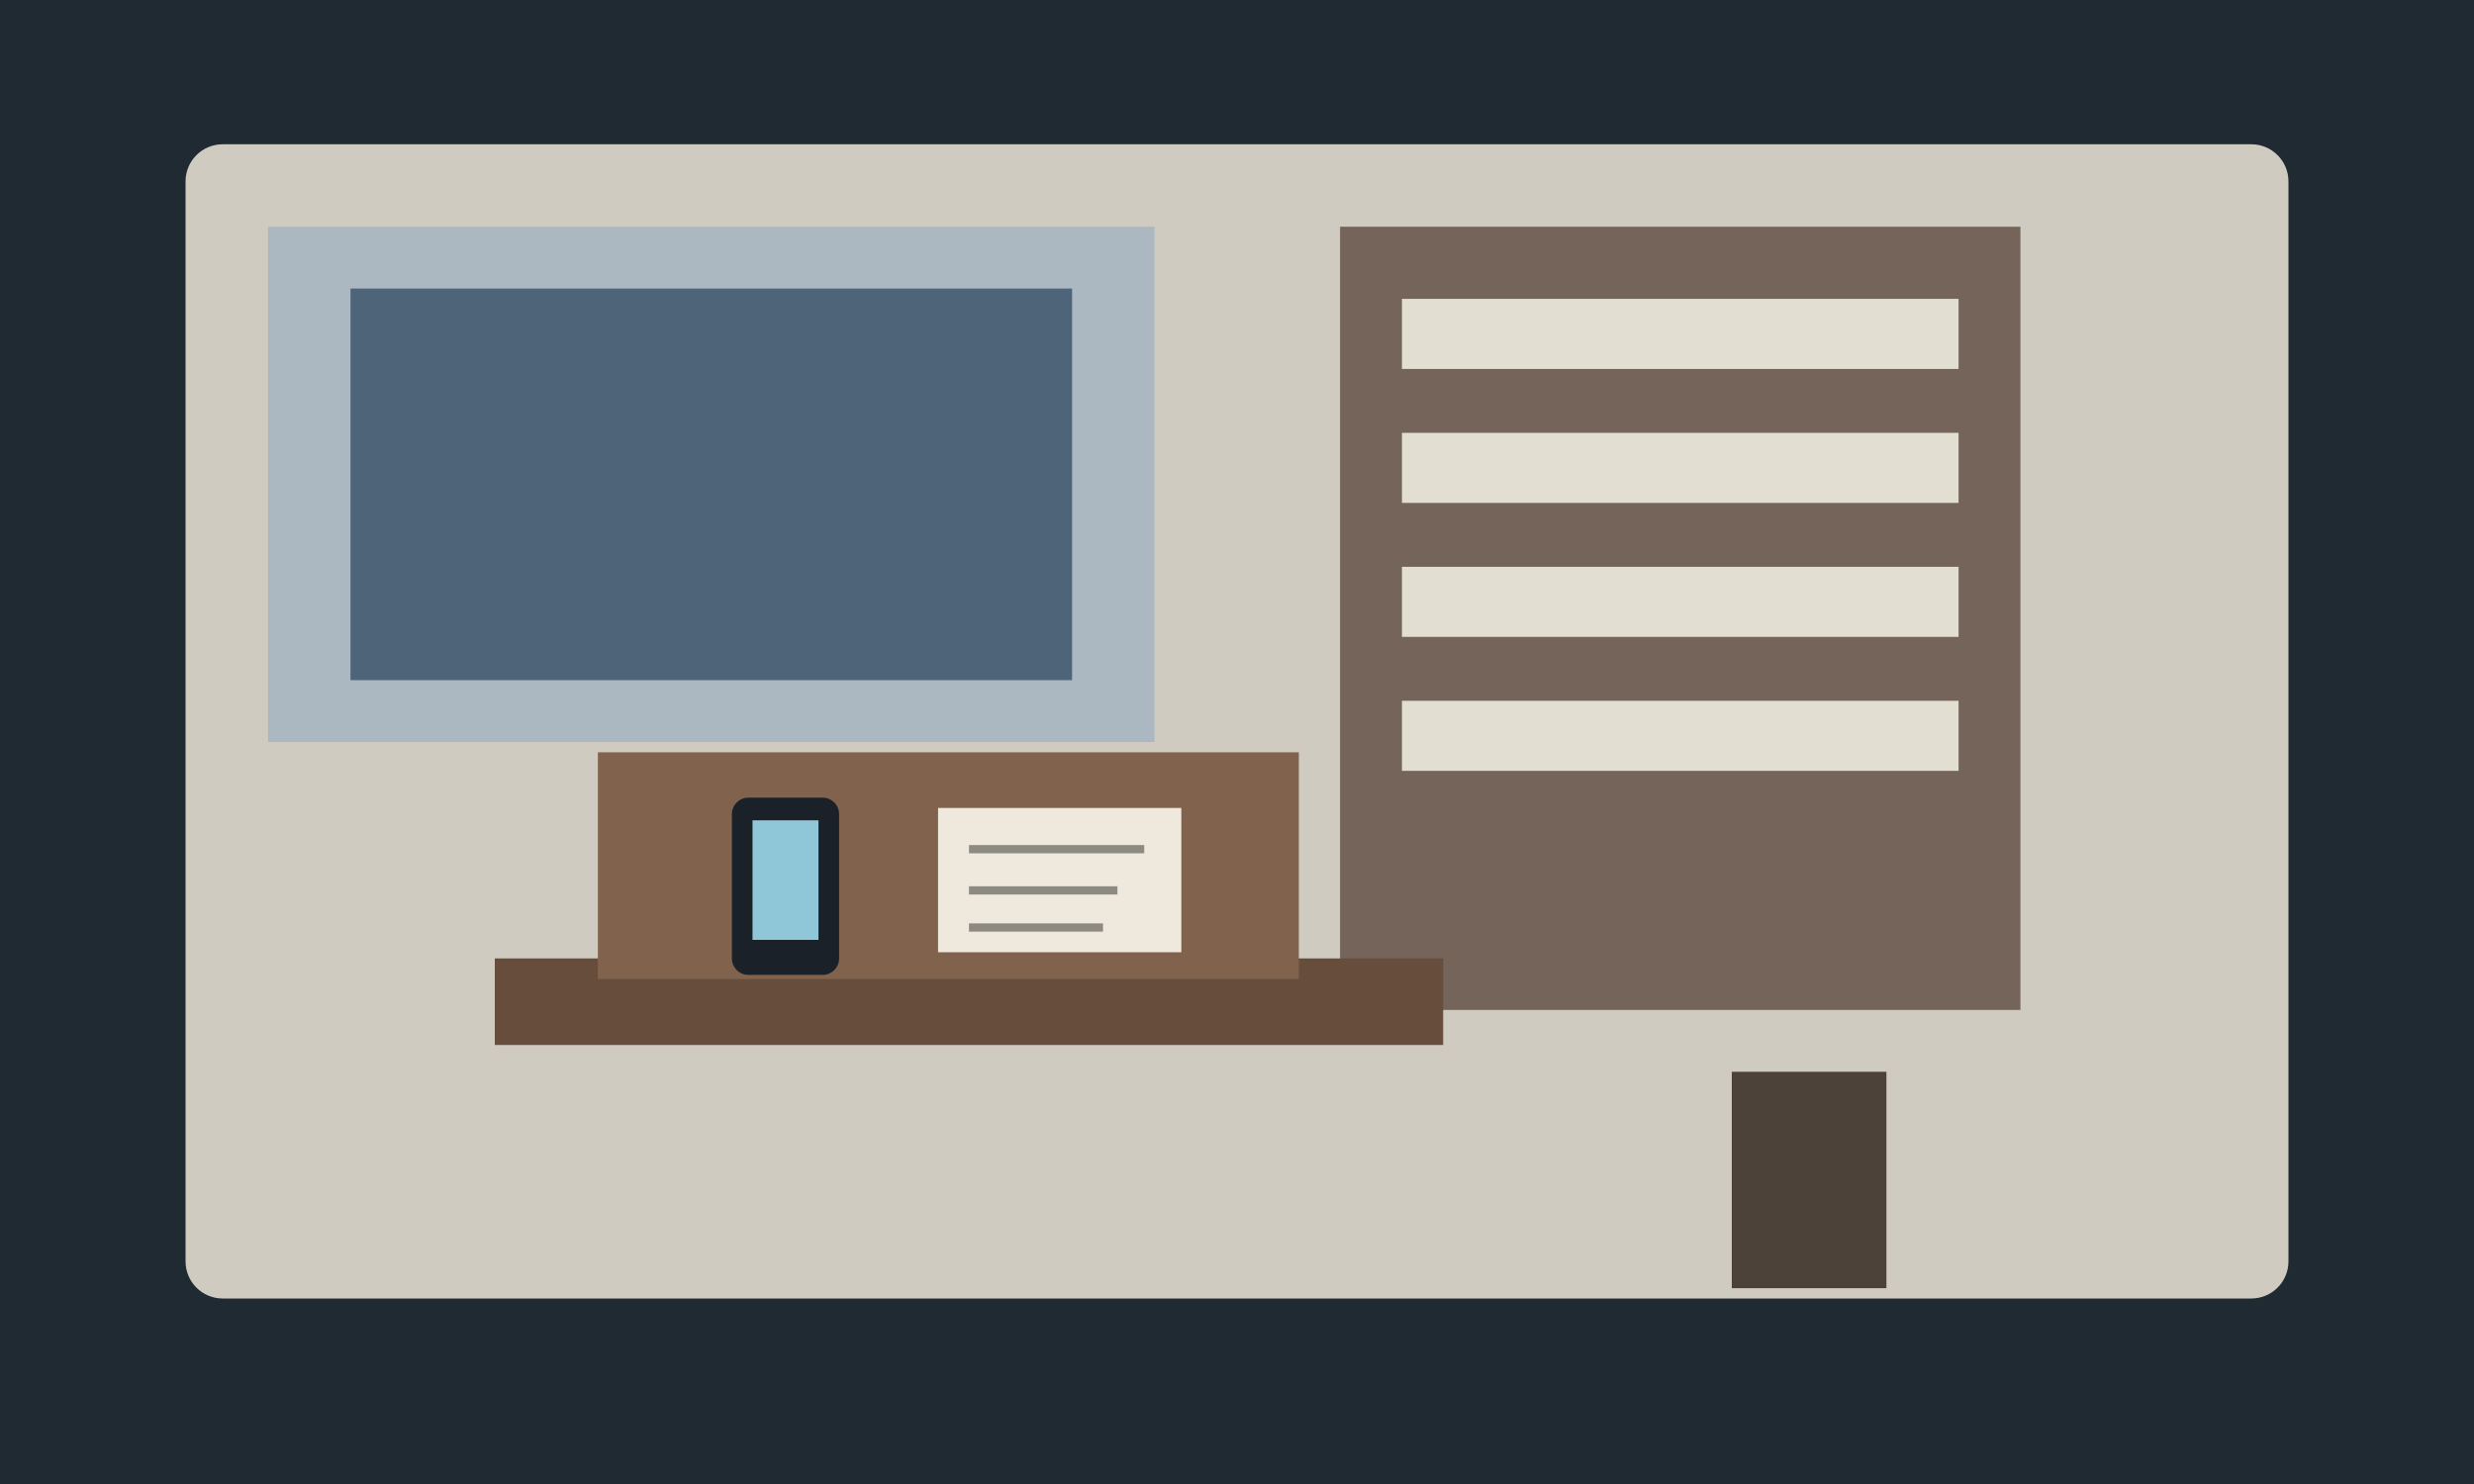
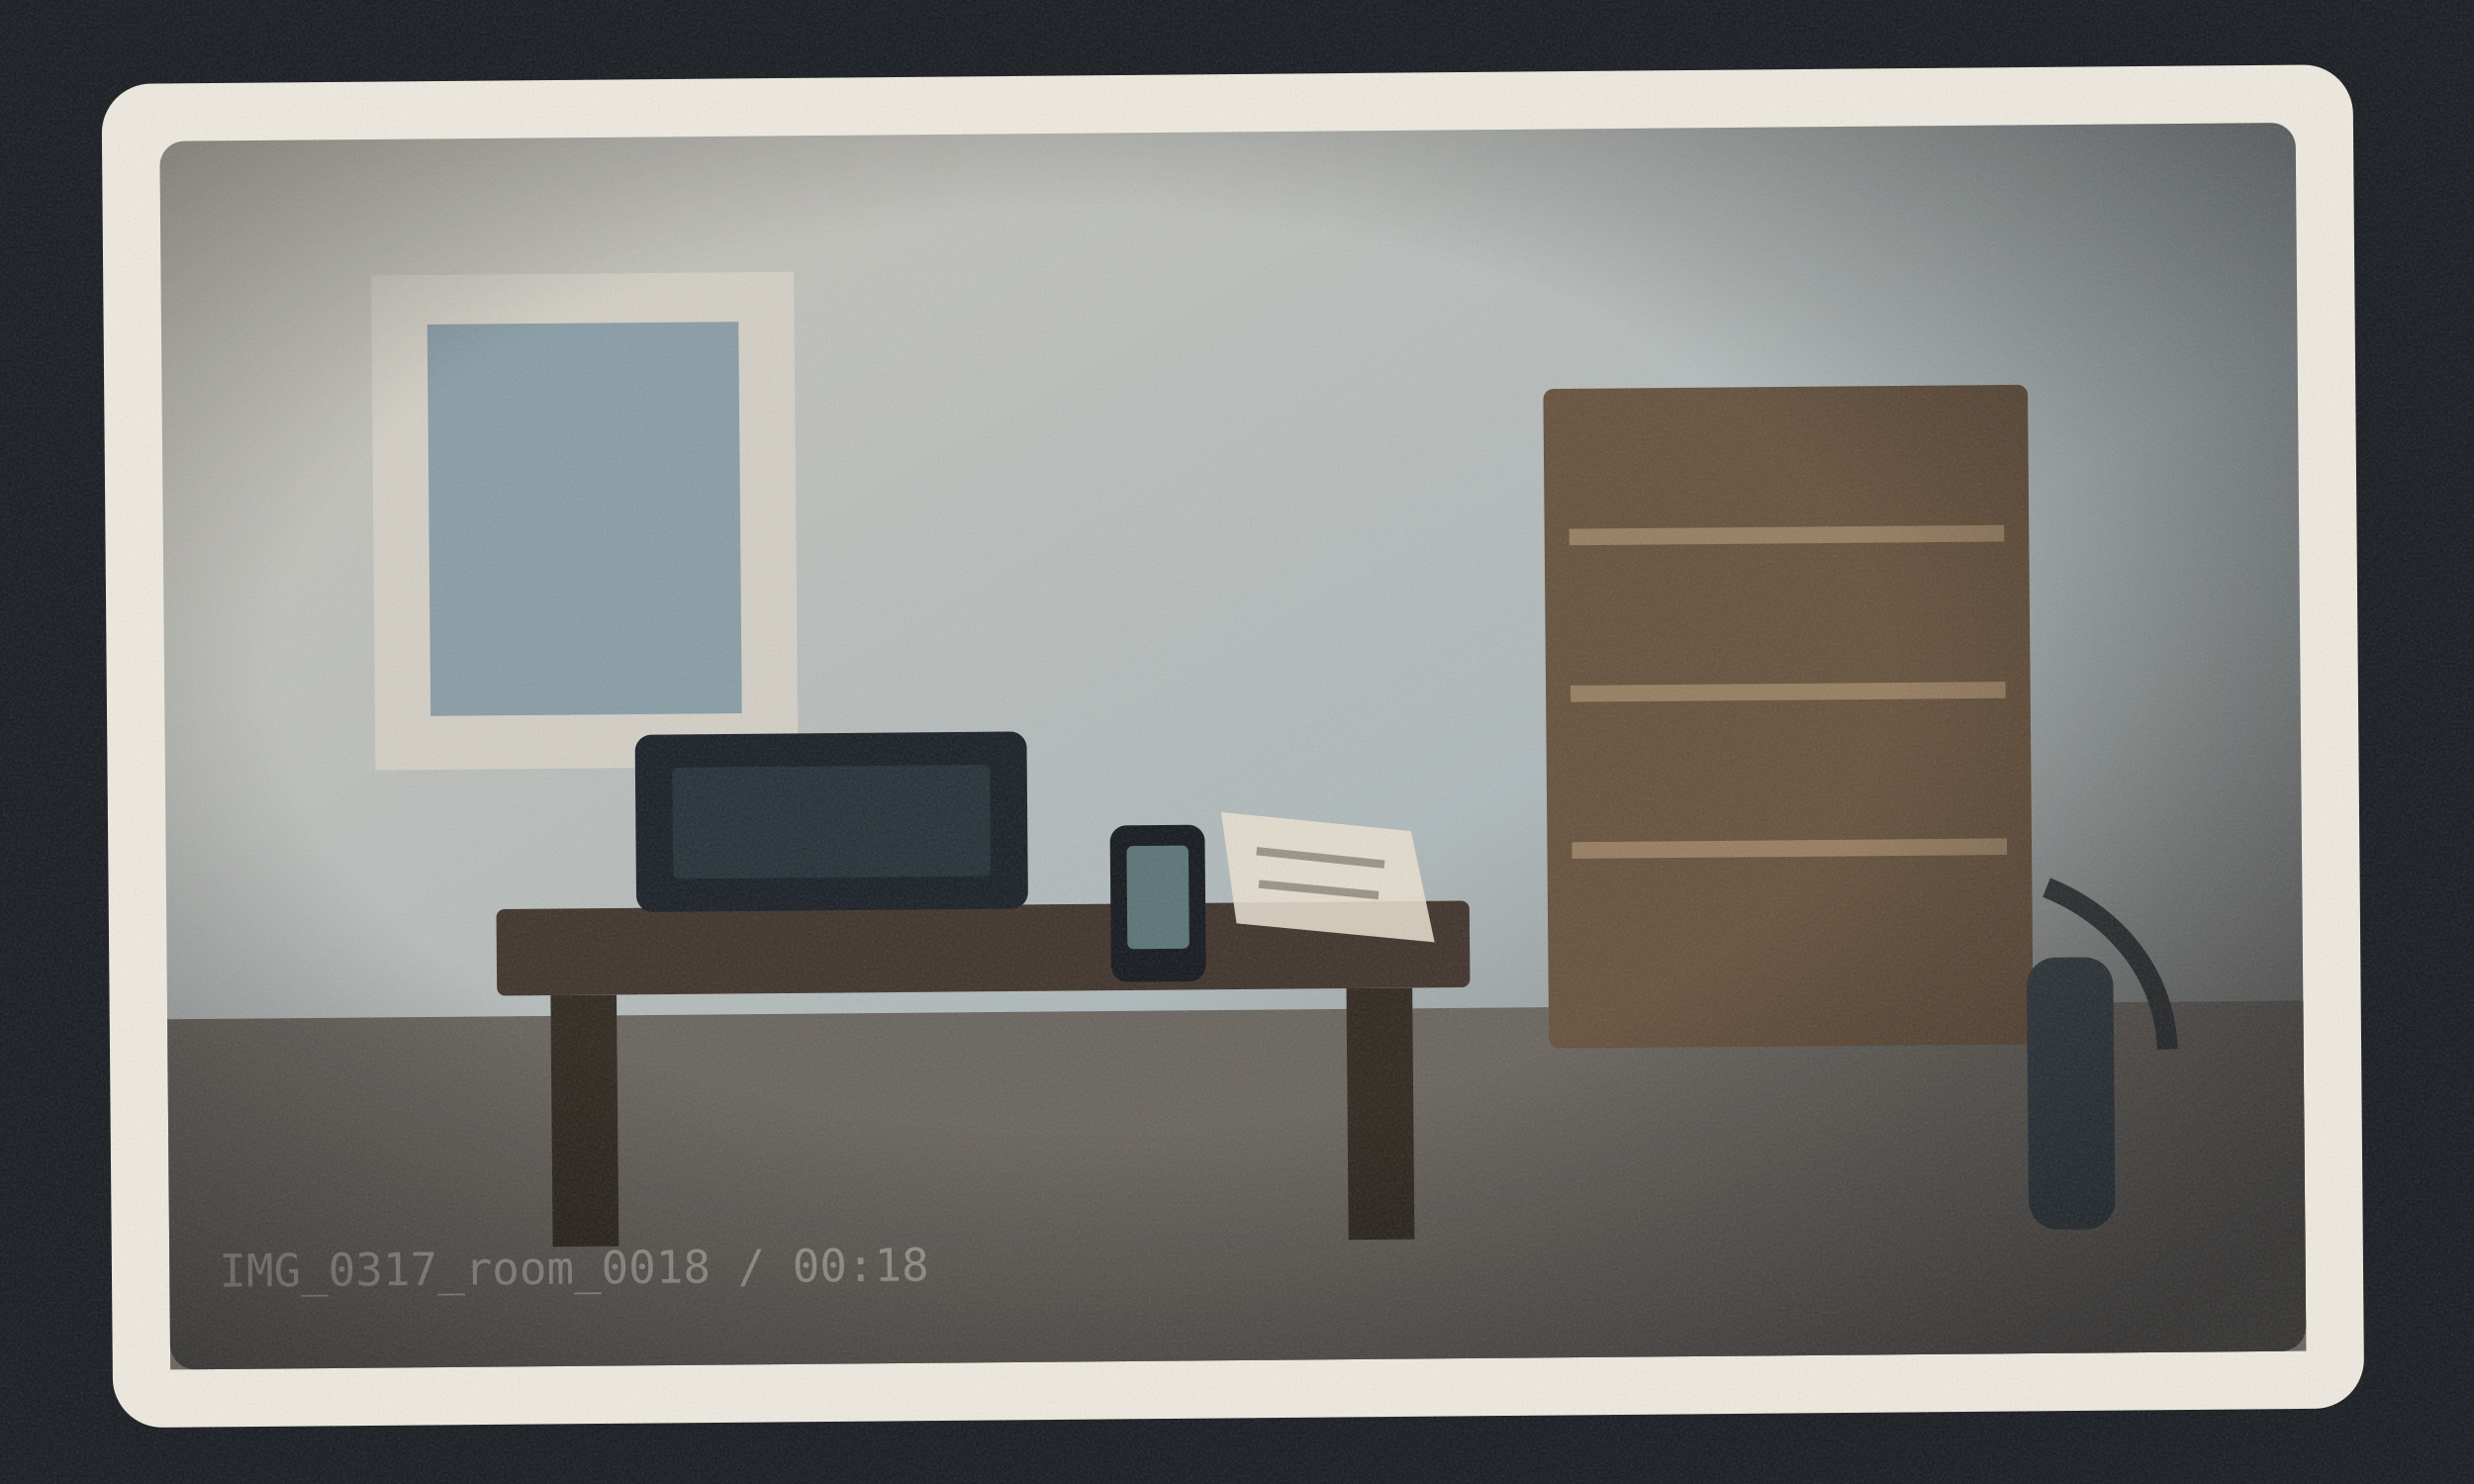
- <svg xmlns="http://www.w3.org/2000/svg" viewBox="0 0 1200 720" role="img" aria-label="3月17日0時18分の部屋。机にスマホと紙がある。木箱は見えない。">
-   <rect width="1200" height="720" fill="#1f2a32" />
-   <rect x="90" y="70" width="1020" height="560" rx="18" fill="#d0cbc0" />
-   <rect x="130" y="110" width="430" height="250" fill="#abb7c1" />
-   <rect x="170" y="140" width="350" height="190" fill="#4e6478" />
-   <rect x="650" y="110" width="330" height="380" fill="#746459" />
-   <g fill="#e2ded2">
-     <rect x="680" y="145" width="270" height="34" />
-     <rect x="680" y="210" width="270" height="34" />
-     <rect x="680" y="275" width="270" height="34" />
-     <rect x="680" y="340" width="270" height="34" />
+ <svg xmlns="http://www.w3.org/2000/svg" viewBox="0 0 1200 720" role="img" aria-label="3月17日0時18分の部屋写真風。木箱は見えず、机にスマホと紙がある。">
+   <defs>
+     <filter id="grain">
+       <feTurbulence type="fractalNoise" baseFrequency=".82" numOctaves="4" seed="31718" />
+       <feColorMatrix type="saturate" values=".1" />
+       <feComponentTransfer>
+         <feFuncA type="table" tableValues="0 .14" />
+       </feComponentTransfer>
+     </filter>
+     <linearGradient id="wall" x1="0" x2="1" y1="0" y2="1">
+       <stop stop-color="#c9c4ba" />
+       <stop offset=".58" stop-color="#aeb8ba" />
+       <stop offset="1" stop-color="#67635d" />
+     </linearGradient>
+     <radialGradient id="vignette" cx=".43" cy=".44" r=".72">
+       <stop offset=".52" stop-color="transparent" />
+       <stop offset="1" stop-color="#090b0e" stop-opacity=".55" />
+     </radialGradient>
+   </defs>
+   <rect width="1200" height="720" fill="#181b20" />
+   <g transform="translate(52 36) rotate(-.5 548 324)">
+     <rect x="0" y="0" width="1092" height="652" rx="24" fill="#eee9df" />
+     <rect x="28" y="28" width="1036" height="596" rx="12" fill="url(#wall)" />
+     <path d="M28 454h1036v170H28z" fill="#69645e" />
+     <path d="M130 94h205v240H130z" fill="#d2cec5" />
+     <path d="M157 118h151v190H157z" fill="#899ca5" />
+     <rect x="698" y="154" width="235" height="320" rx="5" fill="#66513d" />
+     <path d="M710 226h211M710 302h211M710 378h211" stroke="#967d60" stroke-width="8" />
+     <rect x="188" y="402" width="472" height="42" rx="4" fill="#40342c" />
+     <rect x="214" y="444" width="32" height="122" fill="#302820" />
+     <rect x="600" y="444" width="32" height="122" fill="#302820" />
+     <rect x="256" y="318" width="190" height="86" rx="8" fill="#1a2026" />
+     <rect x="274" y="334" width="154" height="54" rx="3" fill="#253137" />
+     <rect x="486" y="364" width="46" height="76" rx="8" fill="#15191e" />
+     <rect x="494" y="374" width="30" height="50" rx="3" fill="#5b7477" />
+     <path d="M540 358l92 10 11 54-96-10z" fill="#e9e1cf" opacity=".86" />
+     <path d="M557 377l62 7M558 393l58 6" stroke="#7c7468" stroke-width="4" opacity=".7" />
+     <path d="M940 398c34 14 57 43 58 79" stroke="#323538" stroke-width="10" fill="none" />
+     <rect x="930" y="432" width="42" height="132" rx="14" fill="#343e44" />
+     <text x="52" y="584" font-family="monospace" font-size="22" fill="#f4efe6" opacity=".48">IMG_0317_room_0018 / 00:18</text>
+     <rect x="28" y="28" width="1036" height="596" rx="12" fill="url(#vignette)" />
+     <rect x="28" y="28" width="1036" height="596" rx="12" filter="url(#grain)" />
  </g>
-   <rect x="240" y="465" width="460" height="42" fill="#674d3b" />
-   <rect x="290" y="365" width="340" height="110" fill="#81634d" />
-   <rect x="355" y="387" width="52" height="86" rx="8" fill="#1b2128" />
-   <rect x="365" y="398" width="32" height="58" fill="#8fc7d9" />
-   <rect x="455" y="392" width="118" height="70" fill="#eee9dc" />
-   <path d="M470 412h85M470 432h72M470 450h65" stroke="#8d8a82" stroke-width="4" />
-   <rect x="840" y="520" width="75" height="105" fill="#4d423a" />
</svg>
